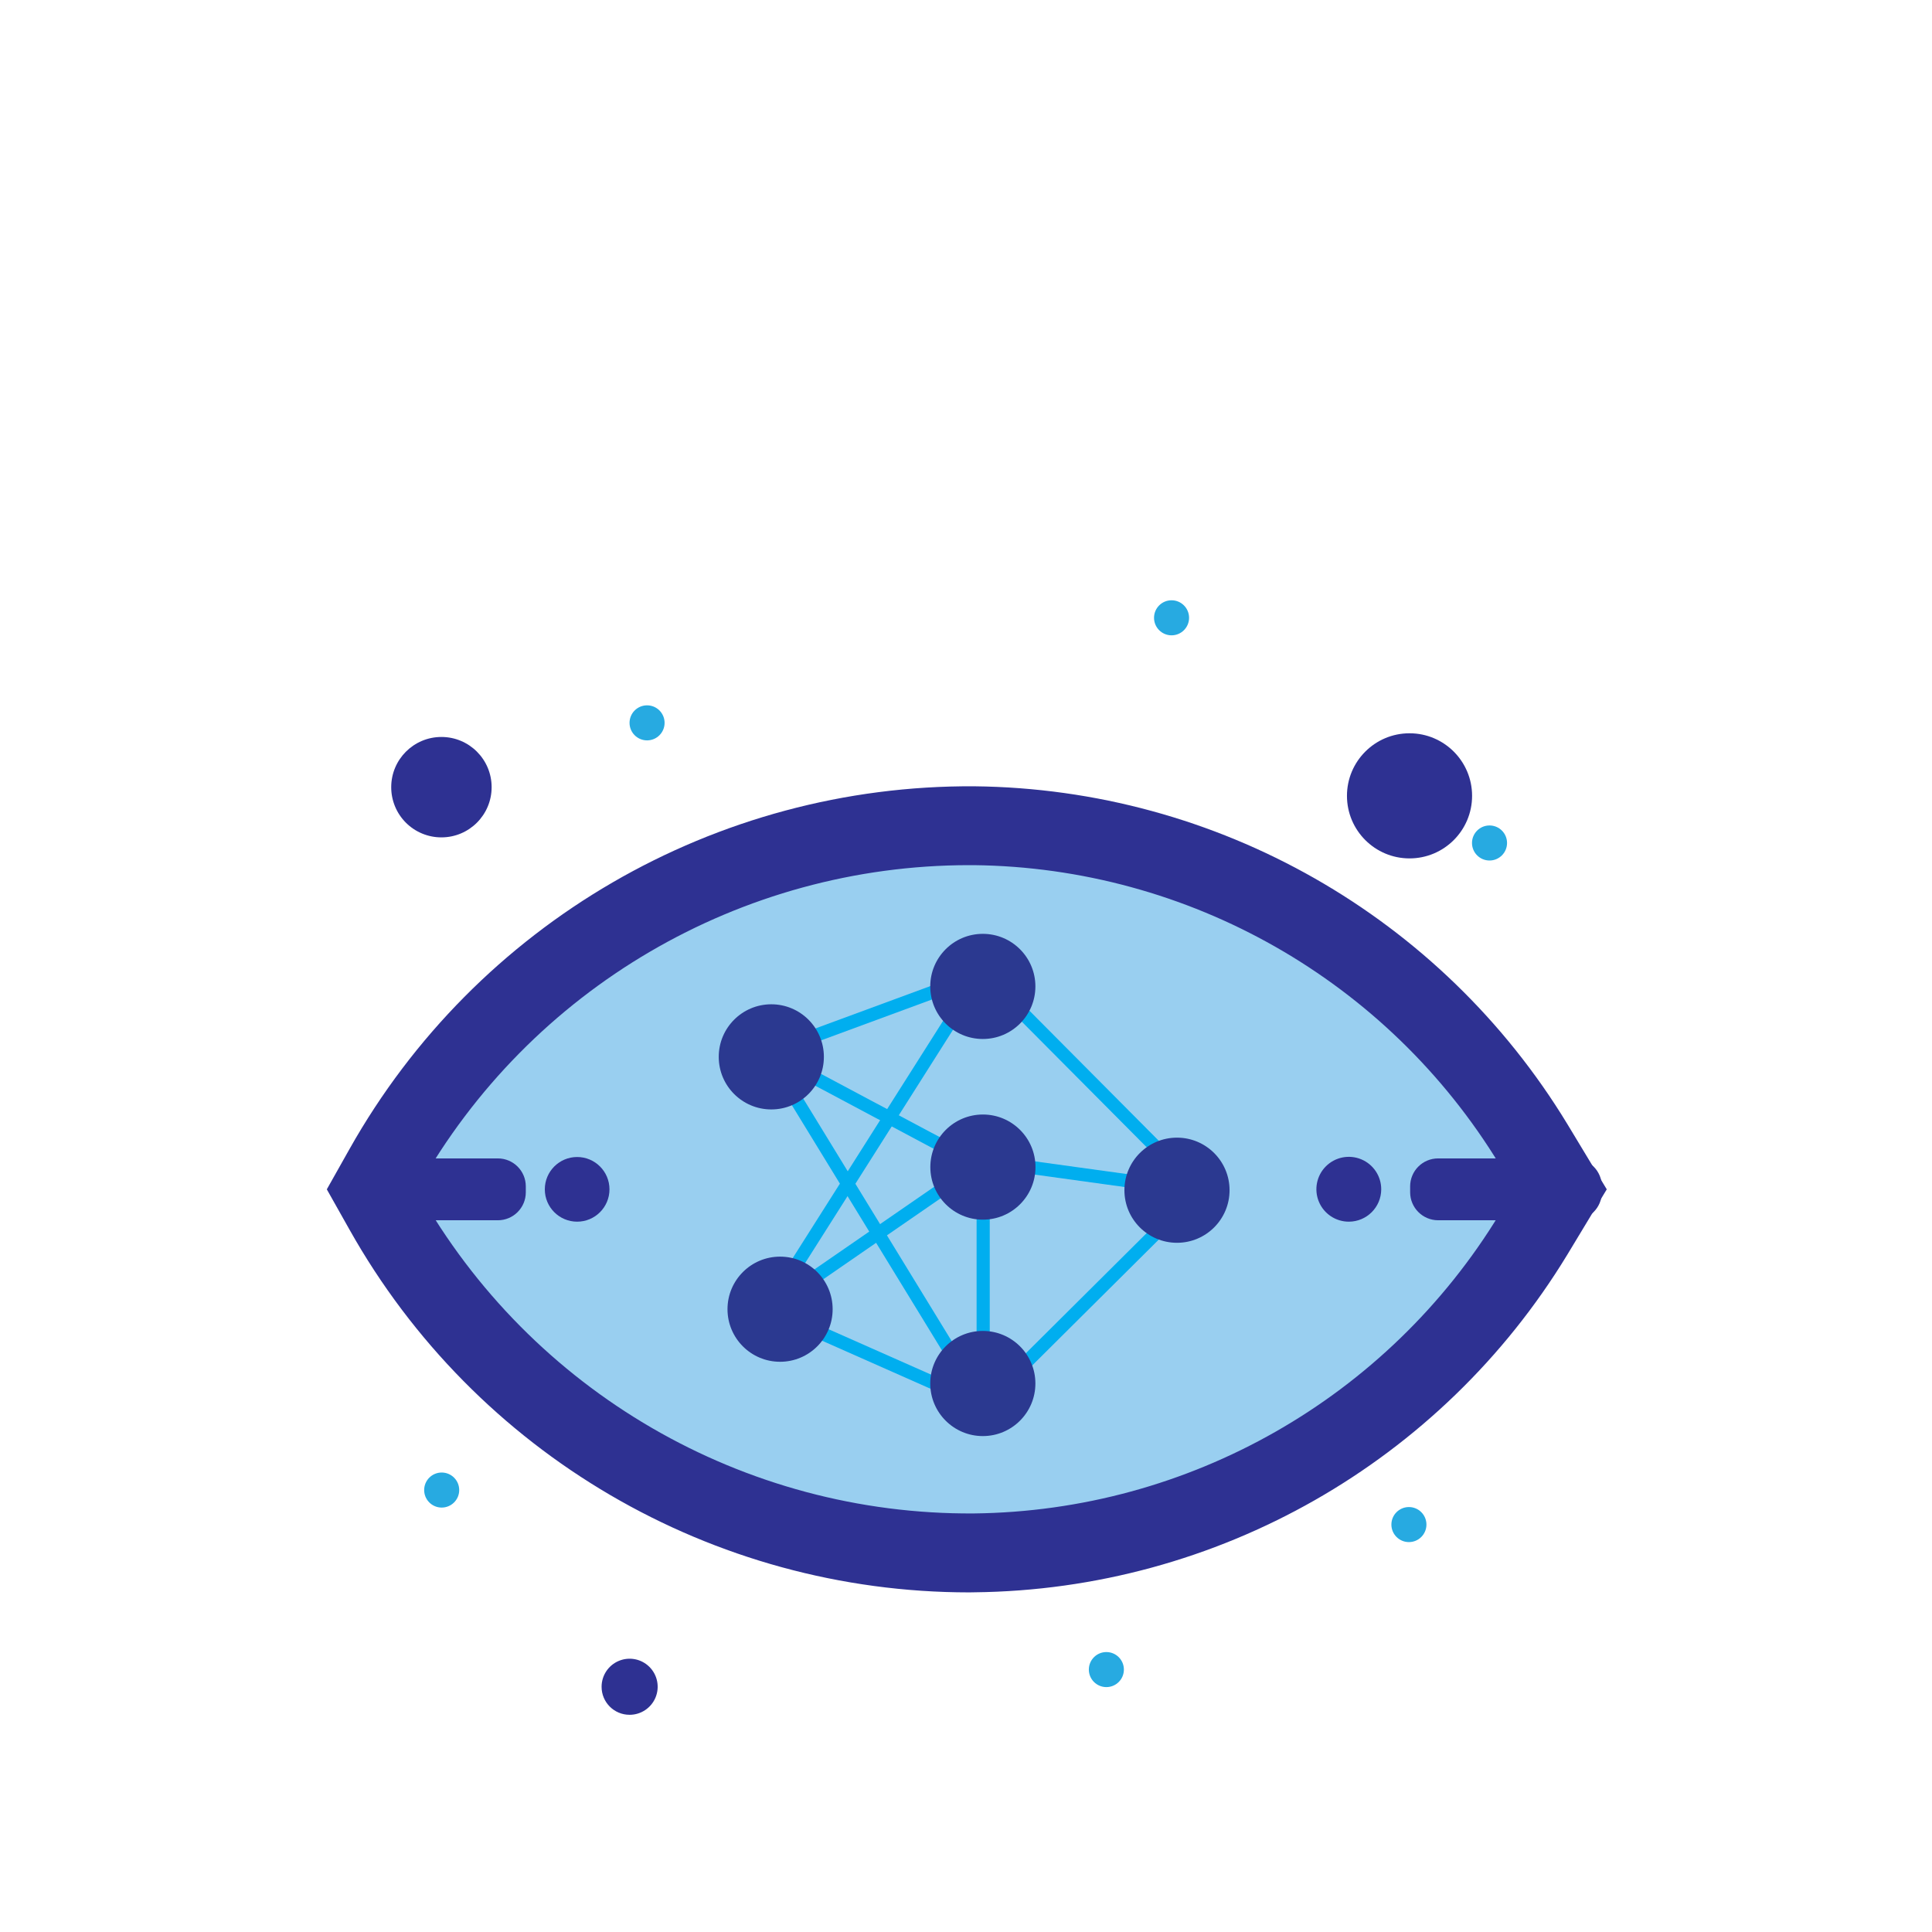
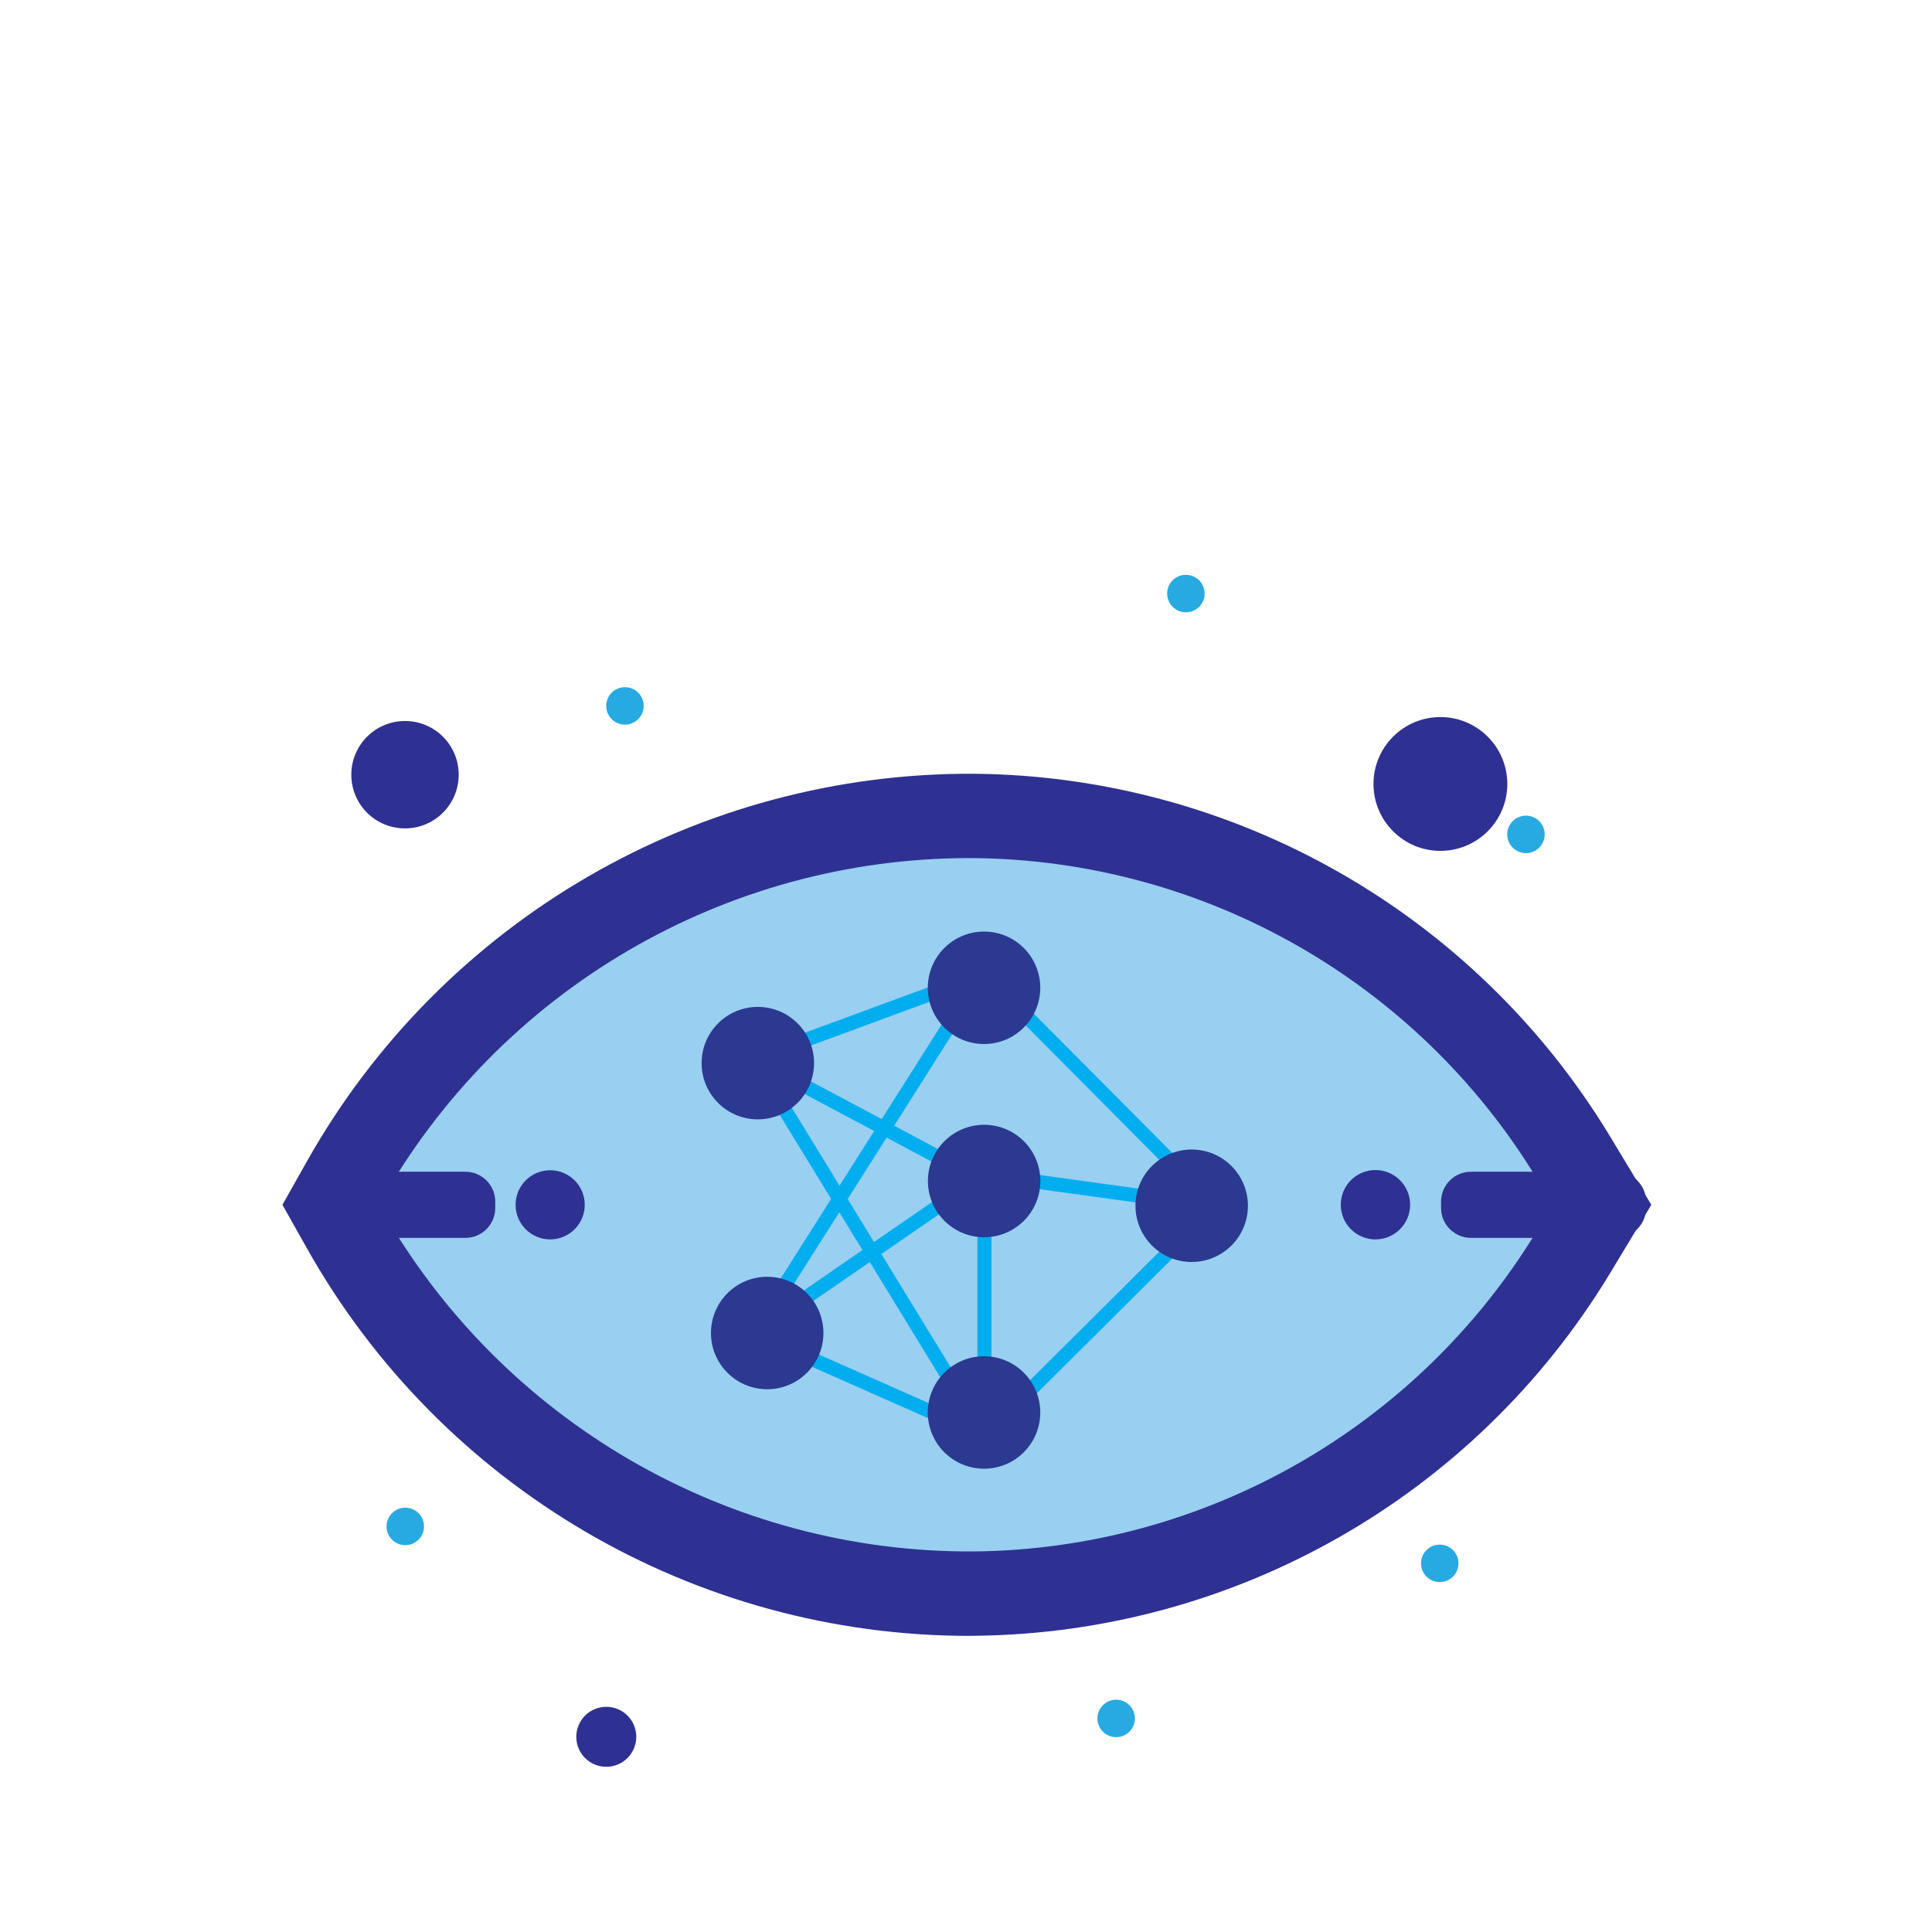
- <svg xmlns="http://www.w3.org/2000/svg" id="Layer_1" data-name="Layer 1" viewBox="0 0 220.5 220.5">
+ <svg xmlns="http://www.w3.org/2000/svg" id="Layer_1" data-name="Layer 1" viewBox="0 0 206.17 206.17">
  <defs>
    <style>.cls-1{fill:#99cff0;}.cls-2{fill:#2e3192;}.cls-3{fill:#27aae1;}.cls-4{fill:#00aeef;}.cls-5{fill:#2b3990;}.cls-6{fill:none;}</style>
  </defs>
-   <path class="cls-1" d="M355.07,384.75a75.21,75.21,0,0,0-63.84-36.35,76.64,76.64,0,0,0-67.37,39.1l-1.34,2.4,1.34,2.4a76.63,76.63,0,0,0,67.37,39.09A75.19,75.19,0,0,0,355.07,395l3.1-5.14Z" transform="translate(-180.05 -254.16)" />
-   <path class="cls-2" d="M290.67,435.9a81.13,81.13,0,0,1-70.73-41.4l-2.59-4.6,2.59-4.6a81.24,81.24,0,0,1,71.32-41.4,80.18,80.18,0,0,1,67.66,38.53h0l4.51,7.47-4.51,7.47a80.19,80.19,0,0,1-67.66,38.52Zm-63-46,.11.19a72.18,72.18,0,0,0,63.41,36.8,71.13,71.13,0,0,0,60-34.17l1.7-2.82-1.7-2.83a71.15,71.15,0,0,0-60-34.17h-.53a72.13,72.13,0,0,0-62.88,36.8Z" transform="translate(-180.05 -254.16)" />
-   <path class="cls-2" d="M236.87,386.87H221.8a2.69,2.69,0,0,0-2.69,2.69v.68a2.7,2.7,0,0,0,2.69,2.69h15.07a2.7,2.7,0,0,0,2.69-2.69v-.68a2.69,2.69,0,0,0-2.69-2.69" transform="translate(-180.05 -254.16)" />
-   <path class="cls-2" d="M236.87,393.43H221.8a3.19,3.19,0,0,1-3.19-3.19v-.68a3.19,3.19,0,0,1,3.19-3.19h15.07a3.19,3.19,0,0,1,3.19,3.19v.68A3.19,3.19,0,0,1,236.87,393.43Zm-15.07-6.06a2.19,2.19,0,0,0-2.19,2.19v.68a2.2,2.2,0,0,0,2.19,2.19h15.07a2.2,2.2,0,0,0,2.19-2.19v-.68a2.2,2.2,0,0,0-2.19-2.19Z" transform="translate(-180.05 -254.16)" />
-   <path class="cls-2" d="M242.73,389.9a3.19,3.19,0,1,1,3.19,3.19,3.19,3.19,0,0,1-3.19-3.19" transform="translate(-180.05 -254.16)" />
-   <path class="cls-2" d="M245.92,393.59a3.69,3.69,0,1,1,3.69-3.69A3.69,3.69,0,0,1,245.92,393.59Zm0-6.38a2.69,2.69,0,1,0,2.69,2.69A2.68,2.68,0,0,0,245.92,387.21Z" transform="translate(-180.05 -254.16)" />
-   <path class="cls-2" d="M224.7,344a5.73,5.73,0,1,1,5.73,5.73A5.72,5.72,0,0,1,224.7,344" transform="translate(-180.05 -254.16)" />
-   <path class="cls-2" d="M333.78,345a7.14,7.14,0,1,1,7.13,7.13,7.14,7.14,0,0,1-7.13-7.13" transform="translate(-180.05 -254.16)" />
-   <path class="cls-2" d="M248.71,446.68a3.2,3.2,0,1,1,3.19,3.19,3.19,3.19,0,0,1-3.19-3.19" transform="translate(-180.05 -254.16)" />
-   <path class="cls-3" d="M228.46,424.22a2,2,0,1,1,2,2,2,2,0,0,1-2-2" transform="translate(-180.05 -254.16)" />
-   <path class="cls-3" d="M304.32,444.71a2,2,0,1,1,2,2,2,2,0,0,1-2-2" transform="translate(-180.05 -254.16)" />
-   <path class="cls-3" d="M338.85,428.16a2,2,0,1,1,2,2,2,2,0,0,1-2-2" transform="translate(-180.05 -254.16)" />
-   <path class="cls-3" d="M348.05,350.37a2,2,0,1,1,2,2,2,2,0,0,1-2-2" transform="translate(-180.05 -254.16)" />
-   <path class="cls-3" d="M311.76,324.67a2,2,0,1,1,2,2,2,2,0,0,1-2-2" transform="translate(-180.05 -254.16)" />
-   <path class="cls-3" d="M251.9,336.66a2,2,0,1,1,2,2,2,2,0,0,1-2-2" transform="translate(-180.05 -254.16)" />
-   <path class="cls-2" d="M344.18,386.87h15.5a2.69,2.69,0,0,1,2.69,2.69v.68a2.7,2.7,0,0,1-2.69,2.69h-15.5a2.7,2.7,0,0,1-2.69-2.69v-.68a2.69,2.69,0,0,1,2.69-2.69" transform="translate(-180.05 -254.16)" />
-   <path class="cls-2" d="M359.68,393.43h-15.5a3.2,3.2,0,0,1-3.19-3.19v-.68a3.19,3.19,0,0,1,3.19-3.19h15.5a3.2,3.2,0,0,1,3.19,3.19v.68A3.21,3.21,0,0,1,359.68,393.43Zm-15.5-6.06a2.2,2.2,0,0,0-2.19,2.19v.68a2.2,2.2,0,0,0,2.19,2.19h15.5a2.2,2.2,0,0,0,2.19-2.19v-.68a2.2,2.2,0,0,0-2.19-2.19Z" transform="translate(-180.05 -254.16)" />
-   <path class="cls-2" d="M337.18,389.9a3.19,3.19,0,1,0-3.19,3.19,3.19,3.19,0,0,0,3.19-3.19" transform="translate(-180.05 -254.16)" />
-   <path class="cls-2" d="M334,393.59a3.7,3.7,0,1,1,3.69-3.69A3.7,3.7,0,0,1,334,393.59Zm0-6.39a2.7,2.7,0,1,0,2.69,2.7A2.7,2.7,0,0,0,334,387.2Z" transform="translate(-180.05 -254.16)" />
-   <rect class="cls-4" x="279.22" y="366.96" width="1.5" height="27.86" transform="translate(-367.86 194.86) rotate(-61.97)" />
-   <rect class="cls-4" x="266.87" y="369.07" width="26.19" height="1.5" transform="translate(-290.65 -134.55) rotate(-20.23)" />
-   <rect class="cls-4" x="303.8" y="360.22" width="1.5" height="34.89" transform="translate(-357.75 70.42) rotate(-44.84)" />
-   <rect class="cls-4" x="287.21" y="401.52" width="34.69" height="1.5" transform="translate(-375.1 77.63) rotate(-44.84)" />
-   <rect class="cls-4" x="279.21" y="395.61" width="1.5" height="26.88" transform="translate(-387.47 245.21) rotate(-66.11)" />
-   <rect class="cls-4" x="265.03" y="394.38" width="29.88" height="1.5" transform="translate(-354.9 -25.29) rotate(-34.6)" />
-   <rect class="cls-4" x="279.21" y="370.88" width="1.5" height="47.08" transform="translate(-344.78 -49.98) rotate(-31.47)" />
-   <rect class="cls-4" x="303.81" y="375.93" width="1.5" height="24.82" transform="translate(-301.82 382.78) rotate(-82.14)" />
-   <rect class="cls-4" x="257" y="383.46" width="45.94" height="1.5" transform="translate(-374.48 160.85) rotate(-57.63)" />
-   <rect class="cls-4" x="111.46" y="132.48" width="1.5" height="27.85" />
-   <path class="cls-5" d="M262.08,374.78a6,6,0,1,1,6,6,6,6,0,0,1-6-6" transform="translate(-180.05 -254.16)" />
-   <path class="cls-5" d="M286.22,366.74a6,6,0,1,1,6,6,6,6,0,0,1-6-6" transform="translate(-180.05 -254.16)" />
-   <path class="cls-5" d="M308.38,390a6,6,0,1,1,6,6,6,6,0,0,1-6-6" transform="translate(-180.05 -254.16)" />
-   <path class="cls-5" d="M286.23,387.36a6,6,0,1,1,6,6,6,6,0,0,1-6-6" transform="translate(-180.05 -254.16)" />
-   <path class="cls-5" d="M263.08,403.58a6,6,0,1,1,6,6,6,6,0,0,1-6-6" transform="translate(-180.05 -254.16)" />
-   <path class="cls-5" d="M286.22,412.06a6,6,0,1,1,6,6,6,6,0,0,1-6-6" transform="translate(-180.05 -254.16)" />
-   <rect class="cls-6" width="220.5" height="220.5" />
+   <path class="cls-1" d="M355.07,384.75a75.21,75.21,0,0,0-63.84-36.35,76.64,76.64,0,0,0-67.37,39.1l-1.34,2.4,1.34,2.4a76.63,76.63,0,0,0,67.37,39.09A75.19,75.19,0,0,0,355.07,395l3.1-5.14Z" transform="translate(-187.21 -261.33)" />
+   <path class="cls-2" d="M290.67,435.9a81.13,81.13,0,0,1-70.73-41.4l-2.59-4.6,2.59-4.6a81.24,81.24,0,0,1,71.32-41.4,80.18,80.18,0,0,1,67.66,38.53h0l4.51,7.47-4.51,7.47a80.19,80.19,0,0,1-67.66,38.52Zm-63-46,.11.19a72.18,72.18,0,0,0,63.41,36.8,71.13,71.13,0,0,0,60-34.17l1.7-2.82-1.7-2.83a71.15,71.15,0,0,0-60-34.17h-.53a72.13,72.13,0,0,0-62.88,36.8Z" transform="translate(-187.21 -261.33)" />
+   <path class="cls-2" d="M236.87,386.87H221.8a2.69,2.69,0,0,0-2.69,2.69v.68a2.7,2.7,0,0,0,2.69,2.69h15.07a2.7,2.7,0,0,0,2.69-2.69v-.68a2.69,2.69,0,0,0-2.69-2.69" transform="translate(-187.21 -261.33)" />
+   <path class="cls-2" d="M236.87,393.43H221.8a3.19,3.19,0,0,1-3.19-3.19v-.68a3.19,3.19,0,0,1,3.19-3.19h15.07a3.19,3.19,0,0,1,3.19,3.19v.68A3.19,3.19,0,0,1,236.87,393.43Zm-15.07-6.06a2.19,2.19,0,0,0-2.19,2.19v.68a2.2,2.2,0,0,0,2.19,2.19h15.07a2.2,2.2,0,0,0,2.19-2.19v-.68a2.2,2.2,0,0,0-2.19-2.19Z" transform="translate(-187.21 -261.33)" />
+   <path class="cls-2" d="M242.73,389.9a3.19,3.19,0,1,1,3.19,3.19,3.19,3.19,0,0,1-3.19-3.19" transform="translate(-187.21 -261.33)" />
+   <path class="cls-2" d="M245.92,393.59a3.69,3.69,0,1,1,3.69-3.69A3.69,3.69,0,0,1,245.92,393.59Zm0-6.38a2.69,2.69,0,1,0,2.69,2.69A2.68,2.68,0,0,0,245.92,387.21Z" transform="translate(-187.21 -261.33)" />
+   <path class="cls-2" d="M224.7,344a5.73,5.73,0,1,1,5.73,5.73A5.72,5.72,0,0,1,224.7,344" transform="translate(-187.21 -261.33)" />
+   <path class="cls-2" d="M333.78,345a7.14,7.14,0,1,1,7.13,7.13,7.14,7.14,0,0,1-7.13-7.13" transform="translate(-187.21 -261.33)" />
+   <path class="cls-2" d="M248.71,446.68a3.2,3.2,0,1,1,3.19,3.19,3.19,3.19,0,0,1-3.19-3.19" transform="translate(-187.21 -261.33)" />
+   <path class="cls-3" d="M228.46,424.22a2,2,0,1,1,2,2,2,2,0,0,1-2-2" transform="translate(-187.21 -261.33)" />
+   <path class="cls-3" d="M304.32,444.71a2,2,0,1,1,2,2,2,2,0,0,1-2-2" transform="translate(-187.21 -261.33)" />
+   <path class="cls-3" d="M338.85,428.16a2,2,0,1,1,2,2,2,2,0,0,1-2-2" transform="translate(-187.21 -261.33)" />
+   <path class="cls-3" d="M348.05,350.37a2,2,0,1,1,2,2,2,2,0,0,1-2-2" transform="translate(-187.21 -261.33)" />
+   <path class="cls-3" d="M311.76,324.67a2,2,0,1,1,2,2,2,2,0,0,1-2-2" transform="translate(-187.21 -261.33)" />
+   <path class="cls-3" d="M251.9,336.66a2,2,0,1,1,2,2,2,2,0,0,1-2-2" transform="translate(-187.21 -261.33)" />
+   <path class="cls-2" d="M344.18,386.87h15.5a2.69,2.69,0,0,1,2.69,2.69v.68a2.7,2.7,0,0,1-2.69,2.69h-15.5a2.7,2.7,0,0,1-2.69-2.69v-.68a2.69,2.69,0,0,1,2.69-2.69" transform="translate(-187.21 -261.33)" />
+   <path class="cls-2" d="M359.68,393.43h-15.5a3.2,3.2,0,0,1-3.19-3.19v-.68a3.19,3.19,0,0,1,3.19-3.19h15.5a3.2,3.2,0,0,1,3.19,3.19v.68A3.21,3.21,0,0,1,359.68,393.43Zm-15.5-6.06a2.2,2.2,0,0,0-2.19,2.19v.68a2.2,2.2,0,0,0,2.19,2.19h15.5a2.2,2.2,0,0,0,2.19-2.19v-.68a2.2,2.2,0,0,0-2.19-2.19Z" transform="translate(-187.21 -261.33)" />
+   <path class="cls-2" d="M337.18,389.9a3.19,3.19,0,1,0-3.19,3.19,3.19,3.19,0,0,0,3.19-3.19" transform="translate(-187.21 -261.33)" />
+   <path class="cls-2" d="M334,393.59a3.7,3.7,0,1,1,3.69-3.69A3.7,3.7,0,0,1,334,393.59Zm0-6.39a2.7,2.7,0,1,0,2.69,2.7A2.7,2.7,0,0,0,334,387.2Z" transform="translate(-187.21 -261.33)" />
+   <rect class="cls-4" x="279.22" y="366.96" width="1.5" height="27.86" transform="translate(-375.02 187.7) rotate(-61.97)" />
+   <rect class="cls-4" x="266.87" y="369.07" width="26.19" height="1.5" transform="translate(-297.82 -141.72) rotate(-20.23)" />
+   <rect class="cls-4" x="303.8" y="360.22" width="1.5" height="34.89" transform="translate(-364.91 63.25) rotate(-44.84)" />
+   <rect class="cls-4" x="287.21" y="401.52" width="34.69" height="1.5" transform="translate(-382.26 70.47) rotate(-44.84)" />
+   <rect class="cls-4" x="279.21" y="395.61" width="1.5" height="26.88" transform="translate(-394.64 238.05) rotate(-66.11)" />
+   <rect class="cls-4" x="265.03" y="394.38" width="29.88" height="1.5" transform="translate(-362.07 -32.46) rotate(-34.6)" />
+   <rect class="cls-4" x="279.21" y="370.88" width="1.5" height="47.08" transform="translate(-351.95 -57.14) rotate(-31.47)" />
+   <rect class="cls-4" x="303.81" y="375.93" width="1.5" height="24.82" transform="translate(-308.99 375.62) rotate(-82.14)" />
+   <rect class="cls-4" x="257" y="383.46" width="45.94" height="1.5" transform="translate(-381.64 153.69) rotate(-57.63)" />
+   <rect class="cls-4" x="104.3" y="125.32" width="1.5" height="27.85" />
+   <path class="cls-5" d="M262.08,374.78a6,6,0,1,1,6,6,6,6,0,0,1-6-6" transform="translate(-187.21 -261.33)" />
+   <path class="cls-5" d="M286.22,366.74a6,6,0,1,1,6,6,6,6,0,0,1-6-6" transform="translate(-187.21 -261.33)" />
+   <path class="cls-5" d="M308.38,390a6,6,0,1,1,6,6,6,6,0,0,1-6-6" transform="translate(-187.21 -261.33)" />
+   <path class="cls-5" d="M286.23,387.36a6,6,0,1,1,6,6,6,6,0,0,1-6-6" transform="translate(-187.21 -261.33)" />
+   <path class="cls-5" d="M263.08,403.58a6,6,0,1,1,6,6,6,6,0,0,1-6-6" transform="translate(-187.21 -261.33)" />
+   <path class="cls-5" d="M286.22,412.06a6,6,0,1,1,6,6,6,6,0,0,1-6-6" transform="translate(-187.21 -261.33)" />
+   <rect class="cls-6" width="206.17" height="206.17" />
</svg>
